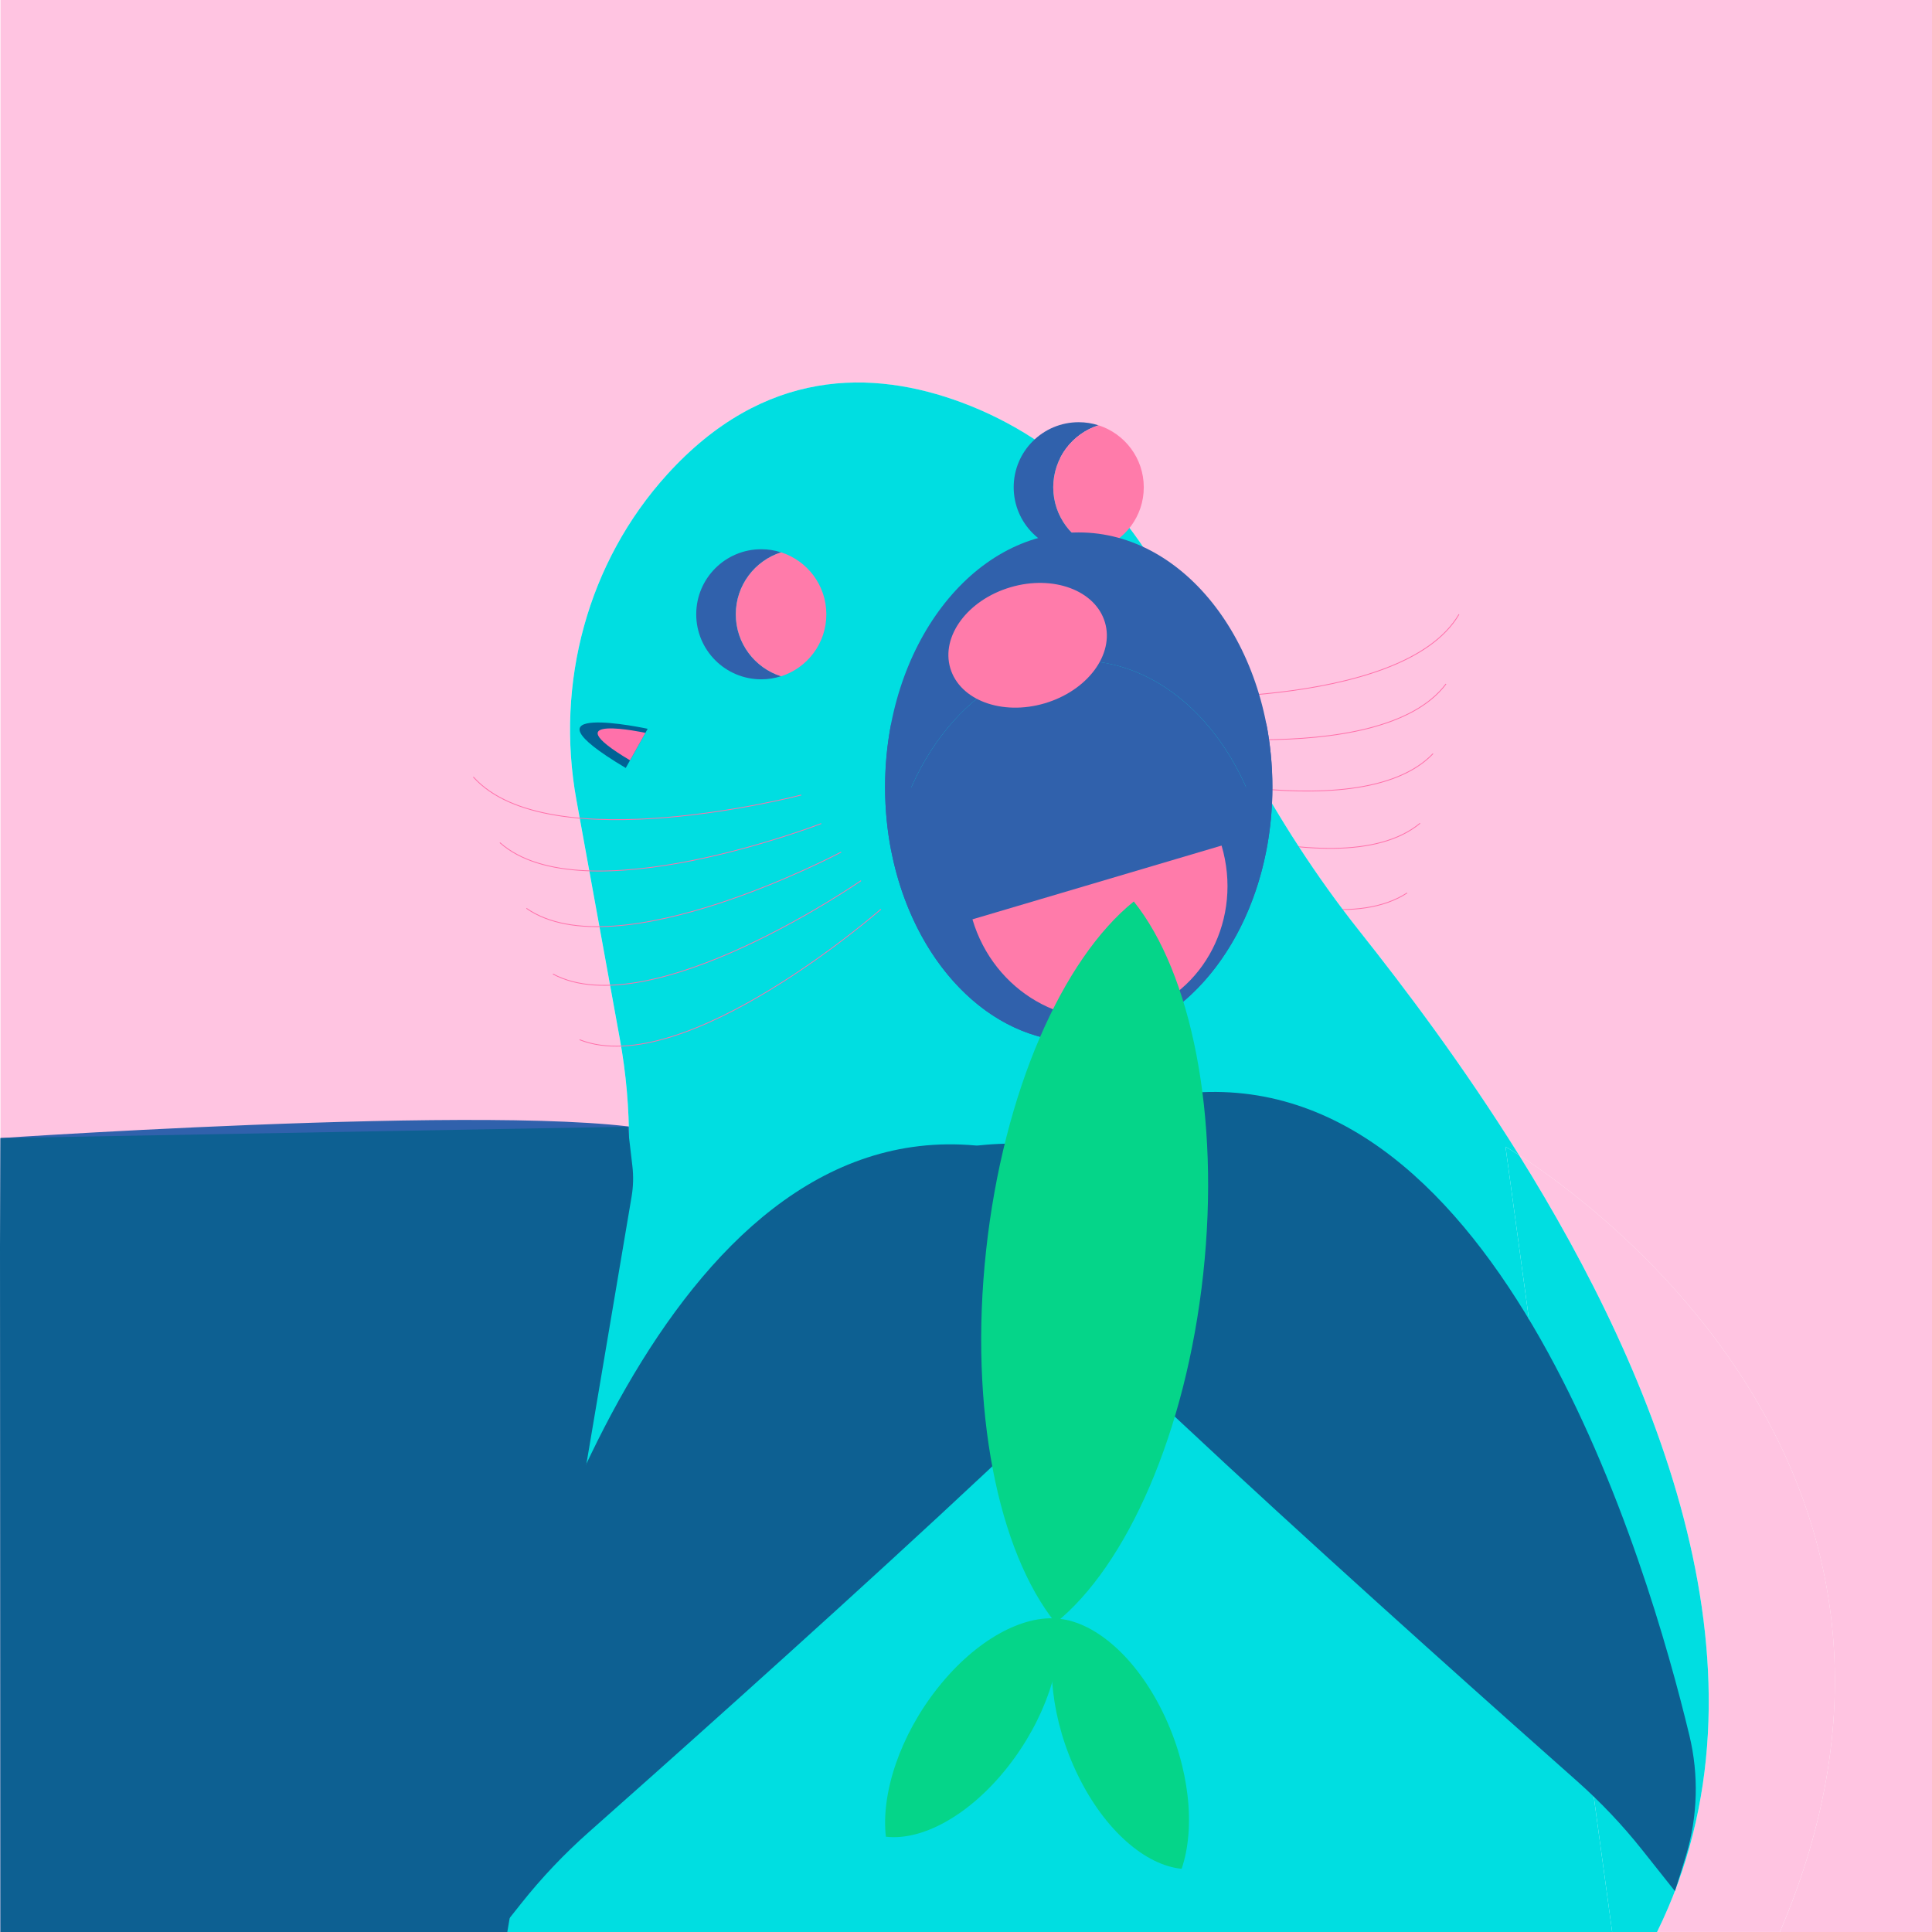
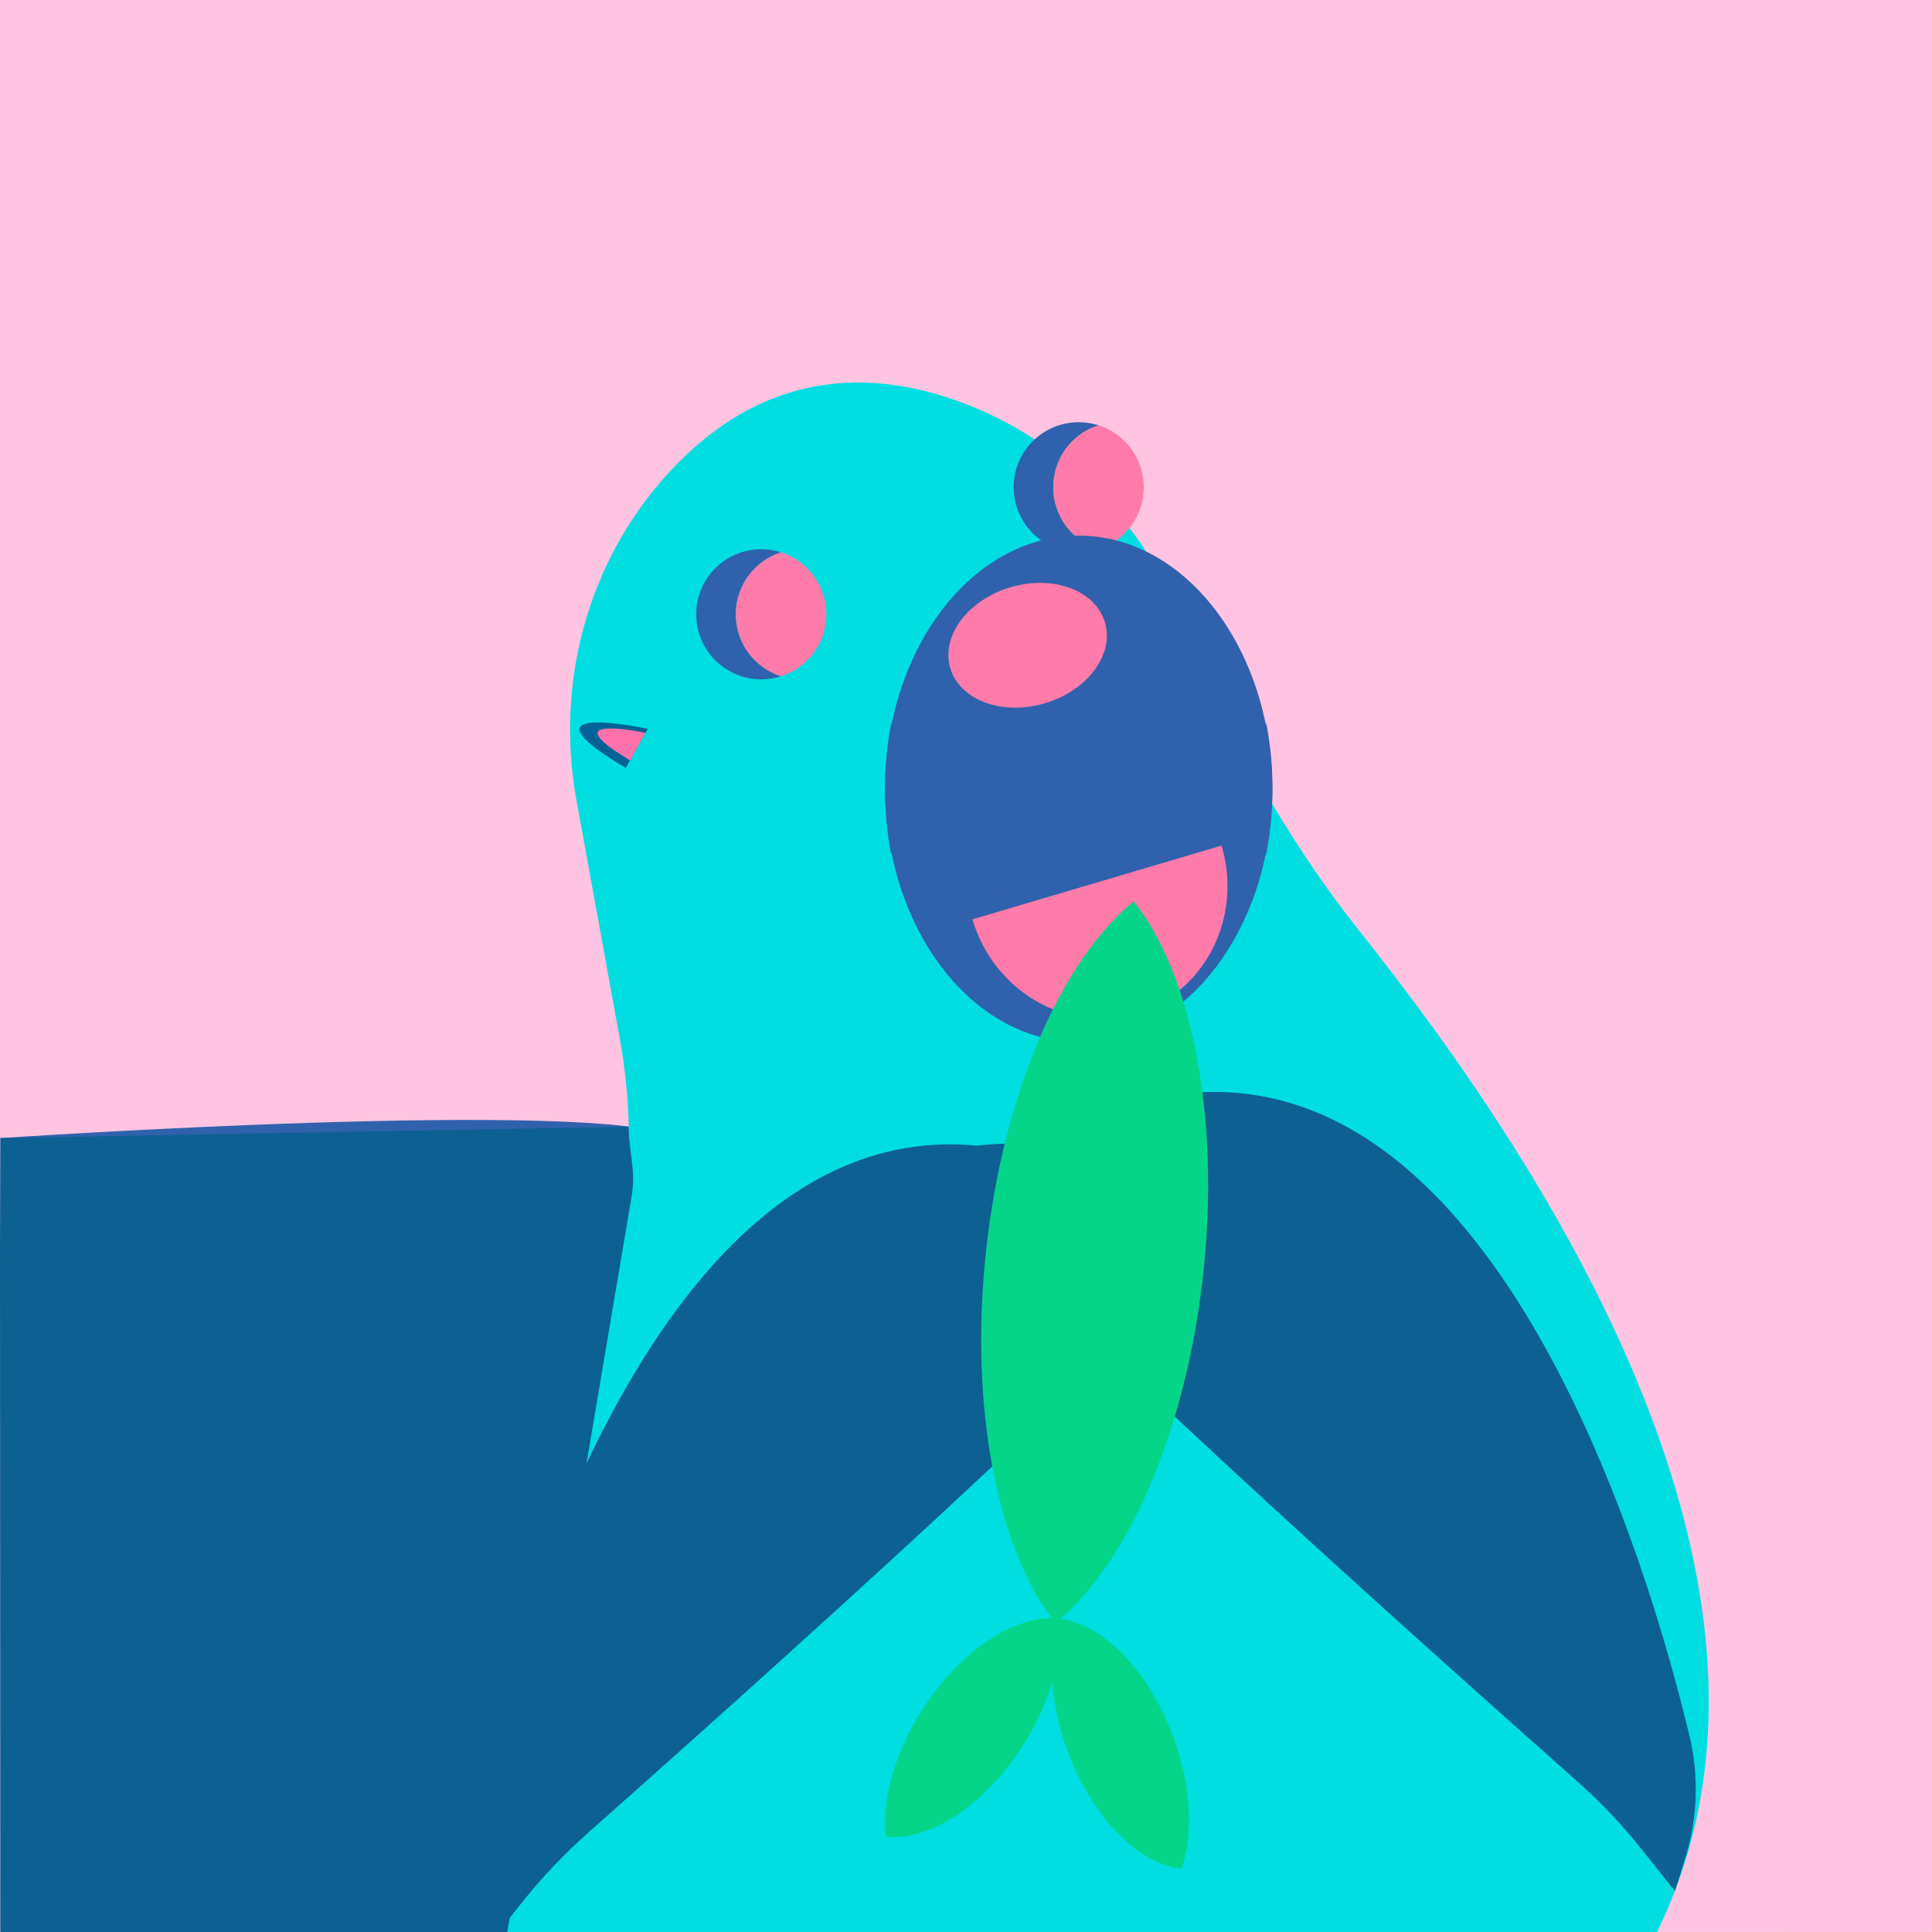
- <svg xmlns="http://www.w3.org/2000/svg" cache-id="68f339421e0a49d8b6eb85976550b943" id="eCrd9tzEpi81" viewBox="0 0 600 600" shape-rendering="geometricPrecision" text-rendering="geometricPrecision">
+ <svg xmlns="http://www.w3.org/2000/svg" id="eP4NYMU1hLC1" viewBox="0 0 600 600" shape-rendering="geometricPrecision" text-rendering="geometricPrecision">
  <style>
- #eCrd9tzEpi830_tr {animation: eCrd9tzEpi830_tr__tr 4200ms linear infinite normal forwards}@keyframes eCrd9tzEpi830_tr__tr { 0% {transform: translate(415.531px,463.083px) rotate(0deg)} 11.905% {transform: translate(415.531px,463.083px) rotate(2.084267deg)} 23.81% {transform: translate(415.531px,463.083px) rotate(0deg)} 35.714% {transform: translate(415.531px,463.083px) rotate(2.084267deg)} 47.619% {transform: translate(415.531px,463.083px) rotate(0deg)} 59.524% {transform: translate(415.531px,463.083px) rotate(2.084267deg)} 71.429% {transform: translate(415.531px,463.083px) rotate(0deg)} 83.333% {transform: translate(415.531px,463.083px) rotate(2.084267deg)} 95.238% {transform: translate(415.531px,463.083px) rotate(0deg)} 100% {transform: translate(415.531px,463.083px) rotate(0deg)}} #eCrd9tzEpi831_tr {animation: eCrd9tzEpi831_tr__tr 4200ms linear infinite normal forwards}@keyframes eCrd9tzEpi831_tr__tr { 0% {transform: translate(256.718px,476.5097px) rotate(0deg)} 11.905% {transform: translate(256.718px,476.5097px) rotate(-4.130763deg)} 23.81% {transform: translate(256.718px,476.5097px) rotate(0deg)} 35.714% {transform: translate(256.718px,476.5097px) rotate(-4.130763deg)} 47.619% {transform: translate(256.718px,476.5097px) rotate(0deg)} 59.524% {transform: translate(256.718px,476.5097px) rotate(-4.130763deg)} 71.429% {transform: translate(256.718px,476.5097px) rotate(0deg)} 83.333% {transform: translate(256.718px,476.5097px) rotate(-4.130763deg)} 95.238% {transform: translate(256.718px,476.5097px) rotate(0deg)} 100% {transform: translate(256.718px,476.5097px) rotate(0deg)}} #eCrd9tzEpi832_tr {animation: eCrd9tzEpi832_tr__tr 4200ms linear infinite normal forwards}@keyframes eCrd9tzEpi832_tr__tr { 0% {transform: translate(190.5623px,231.4348px) rotate(0deg)} 11.905% {transform: translate(190.5623px,231.4348px) rotate(-10.15417deg)} 23.81% {transform: translate(190.5623px,231.4348px) rotate(0deg)} 35.714% {transform: translate(190.5623px,231.4348px) rotate(-10.15417deg)} 47.619% {transform: translate(190.5623px,231.4348px) rotate(0deg)} 59.524% {transform: translate(190.5623px,231.4348px) rotate(-10.15417deg)} 71.429% {transform: translate(190.5623px,231.4348px) rotate(0deg)} 83.333% {transform: translate(190.5623px,231.4348px) rotate(-10.15417deg)} 95.238% {transform: translate(190.5623px,231.4348px) rotate(0deg)} 100% {transform: translate(190.5623px,231.4348px) rotate(0deg)}} #eCrd9tzEpi836_to {animation: eCrd9tzEpi836_to__to 4200ms linear infinite normal forwards}@keyframes eCrd9tzEpi836_to__to { 0% {transform: translate(327.0691px,195.5844px)} 59.524% {transform: translate(327.0691px,195.5844px)} 71.429% {transform: translate(345.1211px,186.828px)} 83.333% {transform: translate(335.9111px,190.8833px)} 95.238% {transform: translate(327.0691px,195.5844px)} 100% {transform: translate(327.0691px,195.5844px)}} #eCrd9tzEpi838_to {animation: eCrd9tzEpi838_to__to 4200ms linear infinite normal forwards}@keyframes eCrd9tzEpi838_to__to { 0% {transform: translate(300.51px,172.725px)} 54.762% {transform: translate(300.51px,172.725px)} 71.429% {transform: translate(300.51px,189.725px)} 83.333% {transform: translate(300.51px,162.725px)} 95.238% {transform: translate(300.51px,172.725px)} 100% {transform: translate(300.51px,172.725px)}} #eCrd9tzEpi838 {animation: eCrd9tzEpi838_c_o 4200ms linear infinite normal forwards}@keyframes eCrd9tzEpi838_c_o { 0% {opacity: 0} 23.81% {opacity: 1} 47.619% {opacity: 1} 100% {opacity: 1}} #eCrd9tzEpi841_to {animation: eCrd9tzEpi841_to__to 4200ms linear infinite normal forwards}@keyframes eCrd9tzEpi841_to__to { 0% {transform: translate(342.8px,210.515px)} 54.762% {transform: translate(342.8px,210.515px)} 71.429% {transform: translate(342.8px,182.0135px)} 83.333% {transform: translate(342.8px,216.7698px)} 95.238% {transform: translate(342.8px,195.5842px)} 100% {transform: translate(342.8px,195.5842px)}} #eCrd9tzEpi841 {animation: eCrd9tzEpi841_c_o 4200ms linear infinite normal forwards}@keyframes eCrd9tzEpi841_c_o { 0% {opacity: 0} 23.81% {opacity: 0} 47.619% {opacity: 1} 100% {opacity: 1}}
+ #eP4NYMU1hLC19_tr {animation: eP4NYMU1hLC19_tr__tr 4200ms linear infinite normal forwards}@keyframes eP4NYMU1hLC19_tr__tr { 0% {transform: translate(415.531px,463.083px) rotate(0deg)} 11.905% {transform: translate(415.531px,463.083px) rotate(2.084267deg)} 23.81% {transform: translate(415.531px,463.083px) rotate(0deg)} 35.714% {transform: translate(415.531px,463.083px) rotate(2.084267deg)} 47.619% {transform: translate(415.531px,463.083px) rotate(0deg)} 59.524% {transform: translate(415.531px,463.083px) rotate(2.084267deg)} 71.429% {transform: translate(415.531px,463.083px) rotate(0deg)} 83.333% {transform: translate(415.531px,463.083px) rotate(2.084267deg)} 95.238% {transform: translate(415.531px,463.083px) rotate(0deg)} 100% {transform: translate(415.531px,463.083px) rotate(0deg)}} #eP4NYMU1hLC20_tr {animation: eP4NYMU1hLC20_tr__tr 4200ms linear infinite normal forwards}@keyframes eP4NYMU1hLC20_tr__tr { 0% {transform: translate(256.718px,476.5097px) rotate(0deg)} 11.905% {transform: translate(256.718px,476.5097px) rotate(-4.130763deg)} 23.81% {transform: translate(256.718px,476.5097px) rotate(0deg)} 35.714% {transform: translate(256.718px,476.5097px) rotate(-4.130763deg)} 47.619% {transform: translate(256.718px,476.5097px) rotate(0deg)} 59.524% {transform: translate(256.718px,476.5097px) rotate(-4.130763deg)} 71.429% {transform: translate(256.718px,476.5097px) rotate(0deg)} 83.333% {transform: translate(256.718px,476.5097px) rotate(-4.130763deg)} 95.238% {transform: translate(256.718px,476.5097px) rotate(0deg)} 100% {transform: translate(256.718px,476.5097px) rotate(0deg)}} #eP4NYMU1hLC21_tr {animation: eP4NYMU1hLC21_tr__tr 4200ms linear infinite normal forwards}@keyframes eP4NYMU1hLC21_tr__tr { 0% {transform: translate(190.5623px,231.4348px) rotate(0deg)} 11.905% {transform: translate(190.5623px,231.4348px) rotate(-10.15417deg)} 23.81% {transform: translate(190.5623px,231.4348px) rotate(0deg)} 35.714% {transform: translate(190.5623px,231.4348px) rotate(-10.15417deg)} 47.619% {transform: translate(190.5623px,231.4348px) rotate(0deg)} 59.524% {transform: translate(190.5623px,231.4348px) rotate(-10.15417deg)} 71.429% {transform: translate(190.5623px,231.4348px) rotate(0deg)} 83.333% {transform: translate(190.5623px,231.4348px) rotate(-10.15417deg)} 95.238% {transform: translate(190.5623px,231.4348px) rotate(0deg)} 100% {transform: translate(190.5623px,231.4348px) rotate(0deg)}} #eP4NYMU1hLC25_to {animation: eP4NYMU1hLC25_to__to 4200ms linear infinite normal forwards}@keyframes eP4NYMU1hLC25_to__to { 0% {transform: translate(327.0691px,195.5844px)} 59.524% {transform: translate(327.0691px,195.5844px)} 71.429% {transform: translate(345.1211px,186.828px)} 83.333% {transform: translate(335.9111px,190.8833px)} 95.238% {transform: translate(327.0691px,195.5844px)} 100% {transform: translate(327.0691px,195.5844px)}} #eP4NYMU1hLC27_to {animation: eP4NYMU1hLC27_to__to 4200ms linear infinite normal forwards}@keyframes eP4NYMU1hLC27_to__to { 0% {transform: translate(300.51px,172.725px)} 54.762% {transform: translate(300.51px,172.725px)} 71.429% {transform: translate(300.51px,189.725px)} 83.333% {transform: translate(300.51px,162.725px)} 95.238% {transform: translate(300.51px,172.725px)} 100% {transform: translate(300.51px,172.725px)}} #eP4NYMU1hLC27 {animation: eP4NYMU1hLC27_c_o 4200ms linear infinite normal forwards}@keyframes eP4NYMU1hLC27_c_o { 0% {opacity: 0} 23.81% {opacity: 1} 47.619% {opacity: 1} 100% {opacity: 1}} #eP4NYMU1hLC30_to {animation: eP4NYMU1hLC30_to__to 4200ms linear infinite normal forwards}@keyframes eP4NYMU1hLC30_to__to { 0% {transform: translate(342.8px,210.515px)} 54.762% {transform: translate(342.8px,210.515px)} 71.429% {transform: translate(342.8px,182.0135px)} 83.333% {transform: translate(342.8px,216.7698px)} 95.238% {transform: translate(342.8px,195.5842px)} 100% {transform: translate(342.8px,195.5842px)}} #eP4NYMU1hLC30 {animation: eP4NYMU1hLC30_c_o 4200ms linear infinite normal forwards}@keyframes eP4NYMU1hLC30_c_o { 0% {opacity: 0} 23.81% {opacity: 0} 47.619% {opacity: 1} 100% {opacity: 1}}
</style>
  <g>
-     <path d="M0.15,0v600h153.08l3.14-22.86c10.8-59,27.04-144.17,35.83-190.01c4.07-21.26,4.18-43.08.3-64.38L179,248.45c-6.59-36.25,3.45-73.85,28.22-101.13c30.06-33.1,63.71-32.65,91.5-22.29c31.42,11.72,55.98,36.76,68.46,67.89c9.88,24.66,27.54,61.67,55.1,96.37c13.67,17.21,31.87,41.24,49.44,69.43c24,15.49,141.46,100.26,81.03,241.29h47.39v-600.01L0.15,0Z" fill="#ffc4e1" />
-     <g>
-       <path d="M337.19,256.2c0,0,70.37,40.26,99.79,21.12" fill="none" stroke="#ff71aa" stroke-width="0.25" stroke-miterlimit="10" />
-       <path d="M341.49,246.28c0,0,73.02,31.33,99.52,9.4" fill="none" stroke="#ff71aa" stroke-width="0.25" stroke-miterlimit="10" />
-       <path d="M345.8,236.36c0,0,75.66,22.4,99.25-2.31" fill="none" stroke="#ff71aa" stroke-width="0.25" stroke-miterlimit="10" />
-       <path d="M350.1,226.44c0,0,78.3,13.47,98.97-14.03" fill="none" stroke="#ff71aa" stroke-width="0.25" stroke-miterlimit="10" />
-       <path d="M354.4,216.53c0,0,80.95,4.54,98.7-25.74" fill="none" stroke="#ff71aa" stroke-width="0.25" stroke-miterlimit="10" />
-     </g>
+     <path d="M0.15,0v600h153.08l3.14-22.86c10.8-59,27.04-144.17,35.83-190.01c4.07-21.26,4.18-43.08.3-64.38L179,248.45c-6.59-36.25,3.45-73.85,28.22-101.13c30.06-33.1,63.71-32.65,91.5-22.29c31.42,11.72,55.98,36.76,68.46,67.89c9.88,24.66,27.54,61.67,55.1,96.37c13.67,17.21,31.87,41.24,49.44,69.43c24,15.49,141.46,100.26,81.03,241.29h47.39v-600.01L0.15,0Z" transform="translate(.309573-.02)" fill="#ffc4e1" />
+     <path d="M0.15,0v600h153.08l3.14-22.86c10.8-59,27.04-144.17,35.83-190.01c4.07-21.26,4.18-43.08.3-64.38L179,248.45c-6.59-36.25,3.45-73.85,28.22-101.13c30.06-33.1,63.71-32.65,91.5-22.29c31.42,11.72,55.98,36.76,68.46,67.89c9.88,24.66,27.54,61.67,55.1,96.37c13.67,17.21,31.87,41.24,49.44,69.43c24,15.49,141.46,100.26,81.03,241.29h47.39v-600.01L0.15,0Z" transform="translate(-.58771-.02)" fill="#ffc4e1" />
    <path d="M0.15,353.44c0,0,187.42-12.67,210.39,0s-57.9,246.56-57.9,246.56h-152.49v-246.56Z" fill="#3061ac" />
-     <path d="M471.73,358.71c42.8,68.65,81.91,161.93,42.87,241.28h-.24h38.39c60.44-141.02-57.02-225.79-81.02-241.28Z" fill="#ffc4e1" />
-     <path d="M467.55,356.12c0,0,1.53.88,4.18,2.59-17.57-28.18-35.77-52.22-49.44-69.43-27.56-34.69-45.22-71.7-55.1-96.37-12.47-31.13-37.04-56.17-68.46-67.89-27.79-10.36-61.45-10.81-91.5,22.29-24.77,27.28-34.81,64.88-28.22,101.13l13.5,74.3c3.87,21.3,3.77,43.12-.3,64.38-8.78,45.84-25.02,131.01-35.83,190.01L153.23,600h347.44L467.55,356.12Z" fill="#00dee1" />
+     <path d="M471.73,358.71c-92.36,104.406,81.91,161.93,42.87,241.28h-.24h38.39c61.279-142.18,81.599-370.5-81.02-241.28Z" fill="#ffc4e1" />
+     <path d="M467.55,356.12c0,0,1.53.88,4.18,2.59-17.57-28.18-35.77-52.22-49.44-69.43-27.56-34.69-45.22-71.7-55.1-96.37-12.47-31.13-37.04-56.17-68.46-67.89-27.79-10.36-61.45-10.81-91.5,22.29-24.77,27.28-34.81,64.88-28.22,101.13l13.5,74.3c3.87,21.3,3.77,43.12-.3,64.38-8.78,45.84-25.02,131.01-35.83,190.01L153.23,600h360.4L467.55,356.12Z" fill="#00dee1" />
    <path d="M471.73,358.71c-2.65-1.71-4.18-2.59-4.18-2.59L500.67,600h13.7.24c39.03-79.36-.08-172.64-42.88-241.29Z" fill="#00dee1" />
    <path d="M327.09,151.33c0-9.02,5.91-16.65,14.06-19.25-1.94-.62-4-.96-6.14-.96-11.16,0-20.2,9.05-20.2,20.2s9.05,20.2,20.2,20.2c2.14,0,4.2-.34,6.14-.96-8.15-2.58-14.06-10.21-14.06-19.23Z" fill="#3061ac" />
    <path d="M355.21,151.33c0-9.02-5.91-16.65-14.06-19.25-8.15,2.6-14.06,10.23-14.06,19.25s5.91,16.65,14.06,19.25c8.16-2.6,14.06-10.23,14.06-19.25Z" fill="#ff7baa" />
    <path d="M228.5,190.78c0-9.02,5.91-16.65,14.06-19.25-1.94-.62-4-.96-6.14-.96-11.16,0-20.2,9.05-20.2,20.2c0,11.16,9.05,20.2,20.2,20.2c2.14,0,4.2-.34,6.14-.96-8.15-2.58-14.06-10.21-14.06-19.23Z" fill="#3061ac" />
    <path d="M256.63,190.78c0-9.02-5.91-16.65-14.06-19.25-8.15,2.6-14.06,10.23-14.06,19.25s5.91,16.65,14.06,19.25c8.15-2.6,14.06-10.23,14.06-19.25Z" fill="#ff7baa" />
-     <path d="M335.01,205.16c27.99,0,51.5,25.15,58.21,59.21c1.25-6.36,1.92-13.03,1.92-19.91c0-43.69-26.92-79.11-60.14-79.11s-60.14,35.42-60.14,79.11c0,6.88.67,13.55,1.92,19.91c6.73-34.06,30.25-59.21,58.23-59.21Z" fill="#3061ac" />
+     <path d="M335.01,205.16c27.99,0,51.5,25.15,58.21,59.21c1.25-6.36,1.92-13.03,1.92-19.91c0-43.69-26.92-79.11-60.14-79.11s-60.14,35.42-60.14,79.11c0,6.88.67,13.55,1.92,19.91c6.73-34.06,30.25-59.21,58.23-59.21Z" transform="translate(0 1)" fill="#3061ac" />
    <path d="M335.01,323.57c27.99,0,51.5-25.15,58.21-59.21-6.71-34.06-30.23-59.21-58.21-59.21-27.99,0-51.5,25.15-58.21,59.21c6.71,34.06,30.23,59.21,58.21,59.21Z" fill="#3061ac" />
    <path d="M335.01,283.75c-27.99,0-51.5-25.15-58.21-59.21-1.25,6.36-1.92,13.03-1.92,19.91c0,43.69,26.92,79.11,60.14,79.11s60.14-35.42,60.14-79.11c0-6.88-.67-13.55-1.92-19.91-6.73,34.06-30.24,59.21-58.23,59.21Z" fill="#3061ac" />
    <path d="M379.37,262.6c6.65,22.46-5.28,45.8-26.64,52.13-21.37,6.33-44.08-6.75-50.73-29.22" fill="#ff7baa" />
    <path d="M0,387.21L0.15,600h157.4l38.6-228.4c.53-3.13.61-6.33.24-9.48l-1.43-12.21L0.15,353.44" fill="#0d6092" />
-     <g>
-       <path d="M273.59,282.36c0,0-60.97,53.44-93.6,40.53" fill="none" stroke="#ff71aa" stroke-width="0.25" stroke-miterlimit="10" />
-       <path d="M267.4,273.5c0,0-65.33,45.22-95.67,28.99" fill="none" stroke="#ff71aa" stroke-width="0.25" stroke-miterlimit="10" />
-       <path d="M261.22,264.63c0,0-69.7,36.99-97.73,17.46" fill="none" stroke="#ff71aa" stroke-width="0.25" stroke-miterlimit="10" />
-       <path d="M255.03,255.77c0,0-74.07,28.76-99.79,5.92" fill="none" stroke="#ff71aa" stroke-width="0.25" stroke-miterlimit="10" />
-       <path d="M248.84,246.9c0,0-78.43,20.53-101.85-5.61" fill="none" stroke="#ff71aa" stroke-width="0.25" stroke-miterlimit="10" />
-     </g>
  </g>
  <g>
-     <g id="eCrd9tzEpi830_tr" transform="translate(415.531,463.083) rotate(0)">
+     <g id="eP4NYMU1hLC19_tr" transform="translate(415.531,463.083) rotate(0)">
      <path d="M524.67,539.02C511.86,485.71,466,330.18,368.71,339.51c0,0-32.7-4.08-37.61,8.3c0,0-11.11,1.59-11.41,17.15c0,0-13.16,0-15.25,11.67-1.79,9.99,143.5,139.48,185.19,176.39c7.4,6.56,14.21,13.73,20.36,21.48l10.17,12.8c0,0,1.66-5.1,3.52-11.31c3.57-12.03,3.92-24.78.99-36.97Z" transform="translate(-415.531,-463.083)" fill="#0d6092" />
    </g>
-     <g id="eCrd9tzEpi831_tr" transform="translate(256.718,476.5097) rotate(0)">
+     <g id="eP4NYMU1hLC20_tr" transform="translate(256.718,476.5097) rotate(0)">
      <path d="M147.89,553.6c13.34-54.73,59.12-206.53,155.06-197.86.31.03.62.03.93-.01c3.74-.41,30.15-2.95,36.44,6.92.58.9,1.47,1.54,2.47,1.91c2.79,1.04,8.07,4.17,9.38,13.01.31,2.08,1.98,3.67,4.03,4.14c4.06.92,10.15,3.56,11.51,11.18c1.79,9.97-142.72,138.78-184.85,176.09-7.63,6.76-14.64,14.15-20.98,22.13l-3.83,4.82c-2.59,3.26-7.77,2.27-8.98-1.72-.04-.13-.08-.25-.11-.38-3.94-13.06-4.3-26.95-1.07-40.23Z" transform="translate(-256.718,-476.5097)" fill="#0d6092" />
    </g>
  </g>
-   <g id="eCrd9tzEpi832_tr" transform="translate(190.5623,231.4348) rotate(0)">
+   <g id="eP4NYMU1hLC21_tr" transform="translate(190.5623,231.4348) rotate(0)">
    <g transform="translate(-190.5623,-231.6138)">
      <g>
        <path d="M201.14,226.51c0,0-42.67-9.18-6.81,12.17" fill="#006295" />
        <path d="M200.44,227.77c0,0-29.91-6.43-4.78,8.53" fill="#ff71aa" />
      </g>
    </g>
  </g>
-   <g id="eCrd9tzEpi836_to" transform="translate(327.0691,195.5844)">
+   <g id="eP4NYMU1hLC25_to" transform="translate(327.0691,195.5844)">
    <g transform="translate(-335,-190.77)">
      <ellipse rx="25.05" ry="18.79" transform="matrix(.9588-.2839 0.2839 0.9588 327.0689 195.5842)" fill="#ff7baa" />
    </g>
  </g>
-   <g id="eCrd9tzEpi838_to" transform="translate(300.51,172.725)">
-     <g id="eCrd9tzEpi838" transform="translate(-300.51,-172.725)" opacity="0">
+   <g id="eP4NYMU1hLC27_to" transform="translate(300.51,172.725)">
+     <g id="eP4NYMU1hLC27" transform="translate(-300.51,-172.725)" opacity="0">
      <path d="M542.78,14.47c-16.1,0-29.15,14.65-29.15,32.71c0-18.07-13.05-32.71-29.15-32.71s-29.15,14.65-29.15,32.71c0,27.7,58.29,73.72,58.29,73.72s58.29-46.01,58.29-73.72c.02-18.06-13.03-32.71-29.13-32.71Z" fill="#ff7baa" />
      <path d="M116.56,224.55c-16.1,0-29.15,14.65-29.15,32.71c0-18.07-13.05-32.71-29.15-32.71s-29.15,14.65-29.15,32.71c0,27.7,58.29,73.72,58.29,73.72s58.29-46.01,58.29-73.72c.02-18.06-13.03-32.71-29.13-32.71Z" fill="#ff7baa" />
    </g>
  </g>
-   <g id="eCrd9tzEpi841_to" transform="translate(342.8,210.515)">
-     <g id="eCrd9tzEpi841" transform="translate(-342.8,-210.515)" opacity="0">
+   <g id="eP4NYMU1hLC30_to" transform="translate(342.8,210.515)">
+     <g id="eP4NYMU1hLC30" transform="translate(-342.8,-210.515)" opacity="0">
      <path d="M194.84,33.09c-16.1,0-29.15,14.65-29.15,32.71c0-18.07-13.05-32.71-29.15-32.71s-29.15,14.65-29.15,32.71c0,27.7,58.29,73.72,58.29,73.72s58.29-46.01,58.29-73.72c.01-18.06-13.03-32.71-29.13-32.71Z" fill="#ff7baa" />
      <path d="M549.08,281.51c-16.1,0-29.15,14.65-29.15,32.71c0-18.07-13.05-32.71-29.15-32.71s-29.15,14.65-29.15,32.71c0,27.7,58.29,73.72,58.29,73.72s58.29-46.01,58.29-73.72c.02-18.07-13.03-32.71-29.13-32.71Z" fill="#ff7baa" />
    </g>
  </g>
  <g>
    <g>
      <path d="M275.12,570.4c11.14,1.33,25.76-6.46,37.62-21.38s17.72-32.89,16.18-46.3c-11.14-1.33-25.76,6.46-37.62,21.38-11.86,14.93-17.72,32.9-16.18,46.3Z" fill="#05d589" />
      <path d="M327.8,504.02c22.11-17.82,40.51-58.98,45.87-108.37c5.36-49.4-3.79-93.54-21.56-115.69-22.11,17.82-40.51,58.98-45.87,108.37-5.36,49.4,3.79,93.54,21.56,115.69Z" fill="#05d589" />
      <path d="M366.96,580.37c-11.17-1.09-23.78-11.83-32.16-28.95-8.39-17.12-10.26-35.93-5.88-48.69c11.17,1.09,23.78,11.83,32.16,28.95c8.39,17.11,10.26,35.93,5.88,48.69Z" fill="#05d589" />
      <ellipse rx="8.28" ry="6.81" transform="matrix(.1079-.9942 0.9942 0.1079 348.3188 312.2802)" fill="#05d589" />
    </g>
  </g>
</svg>
